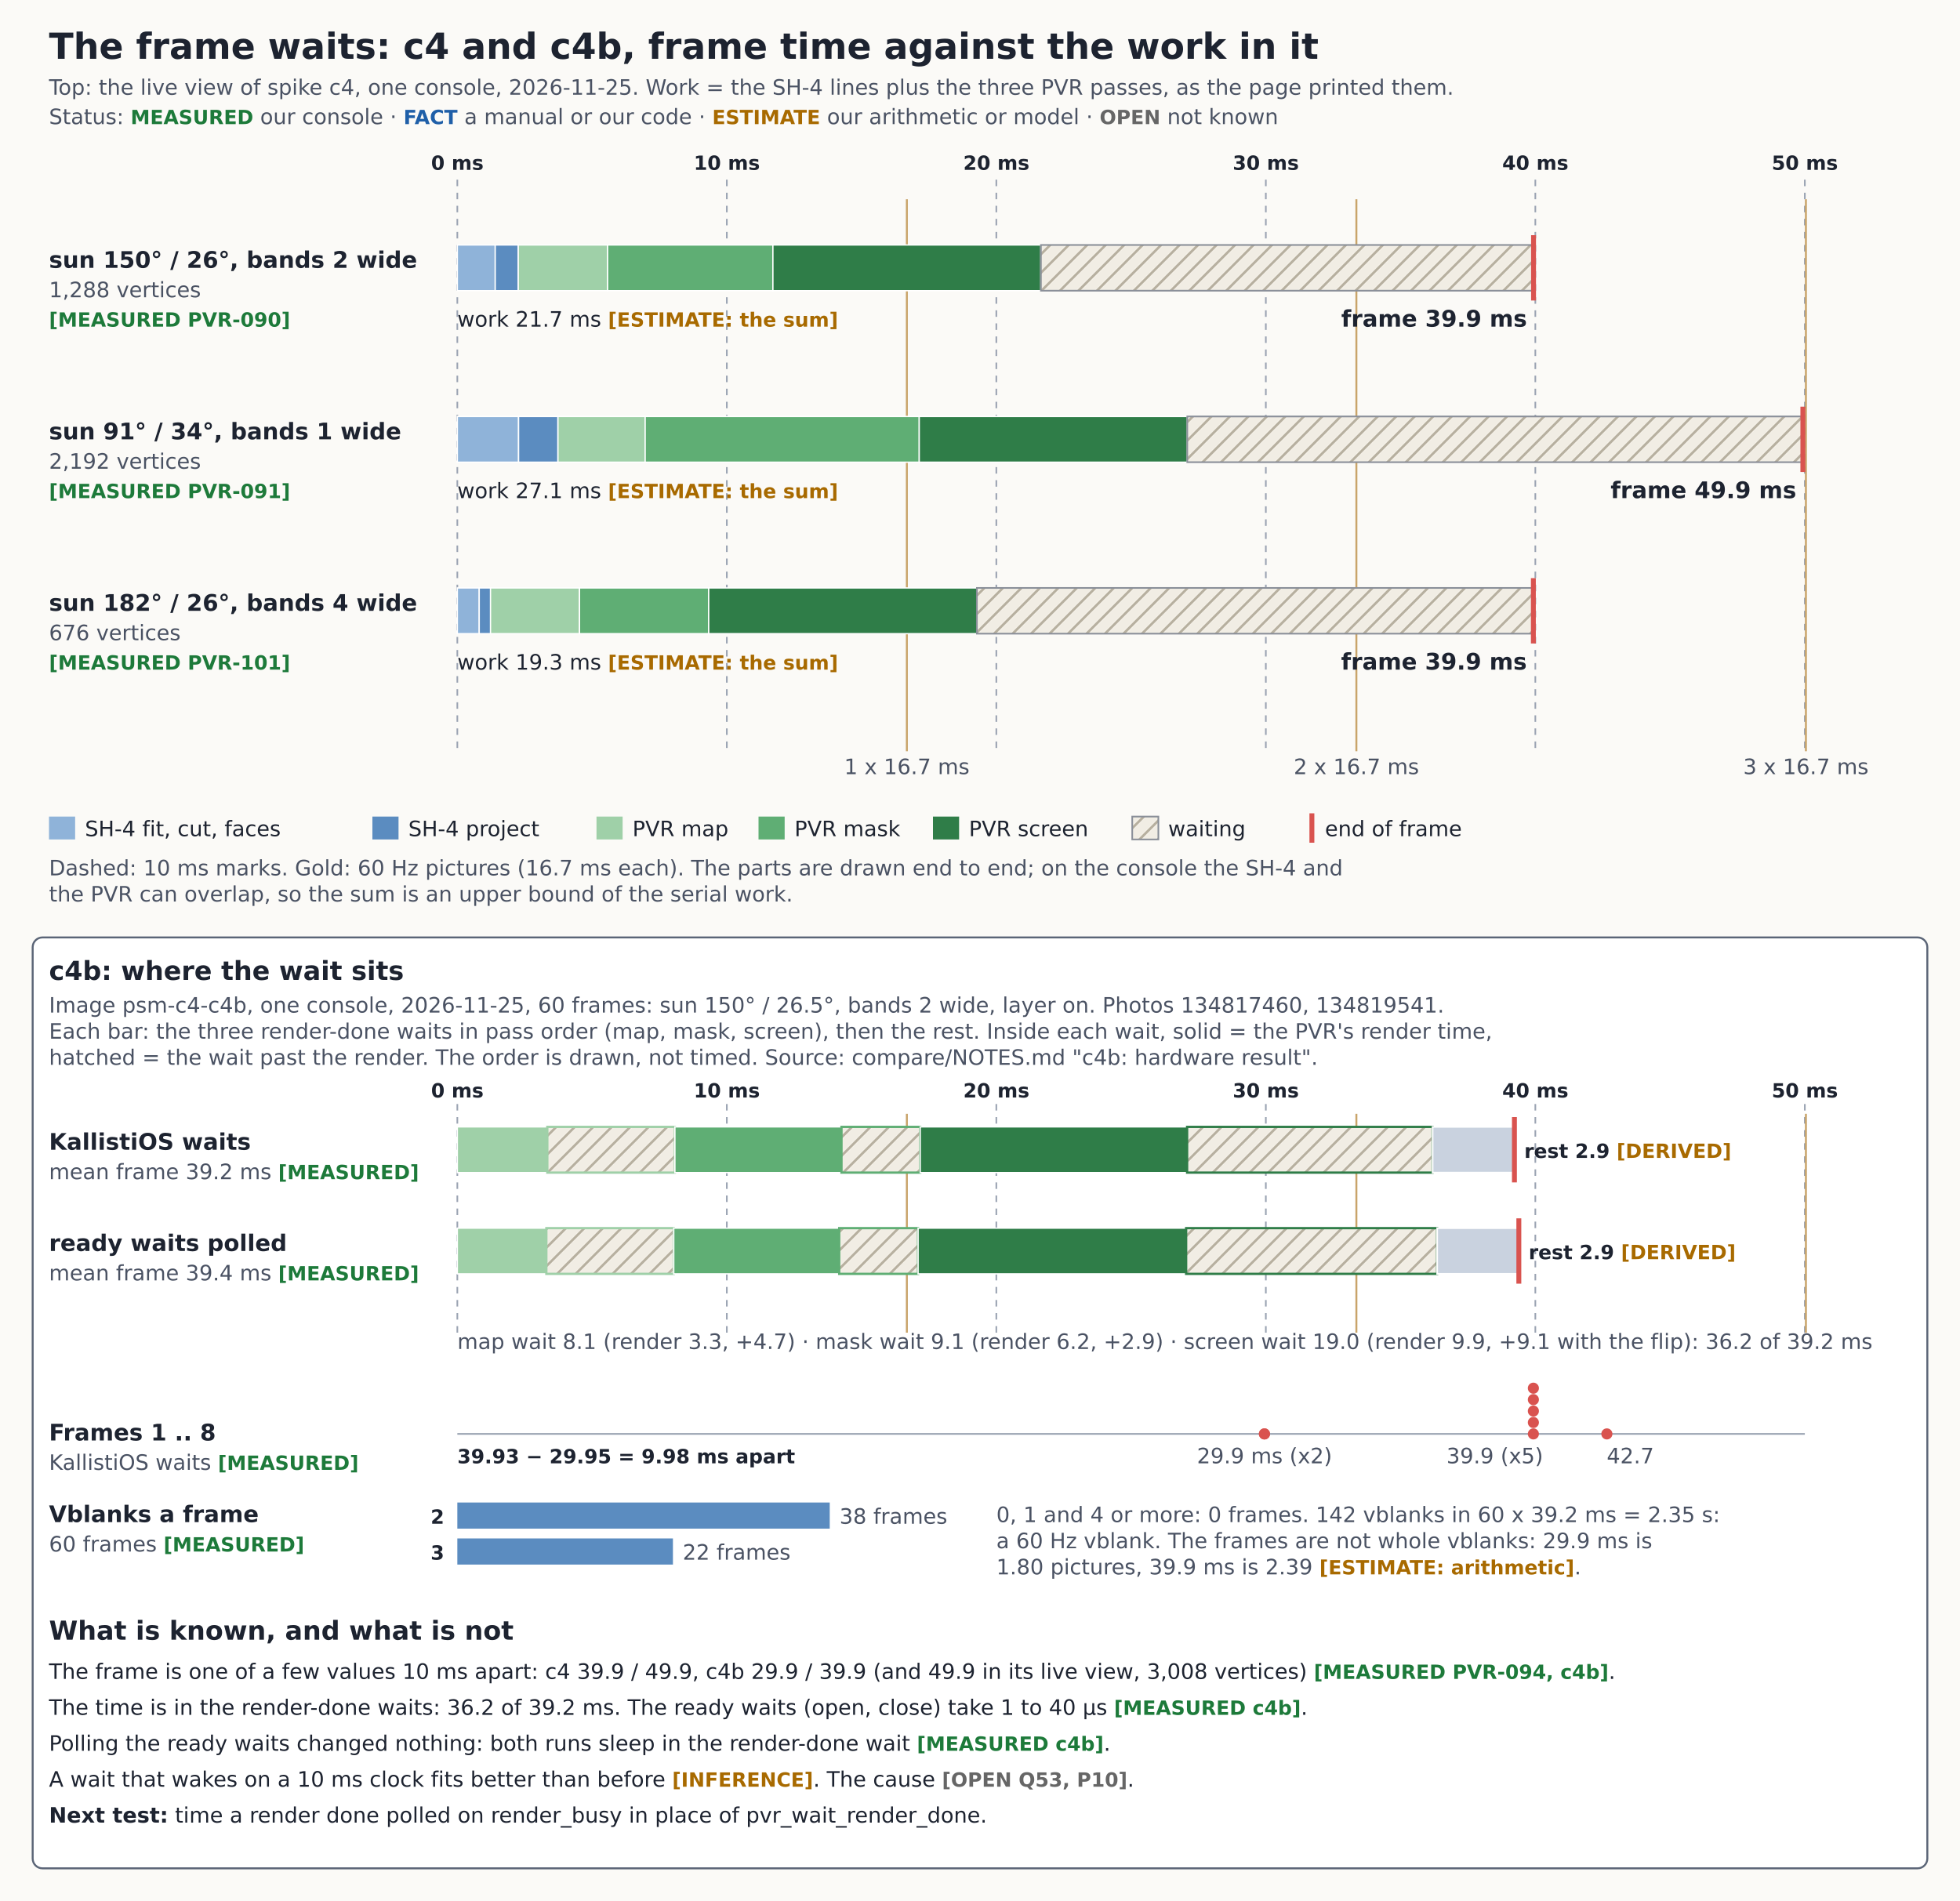
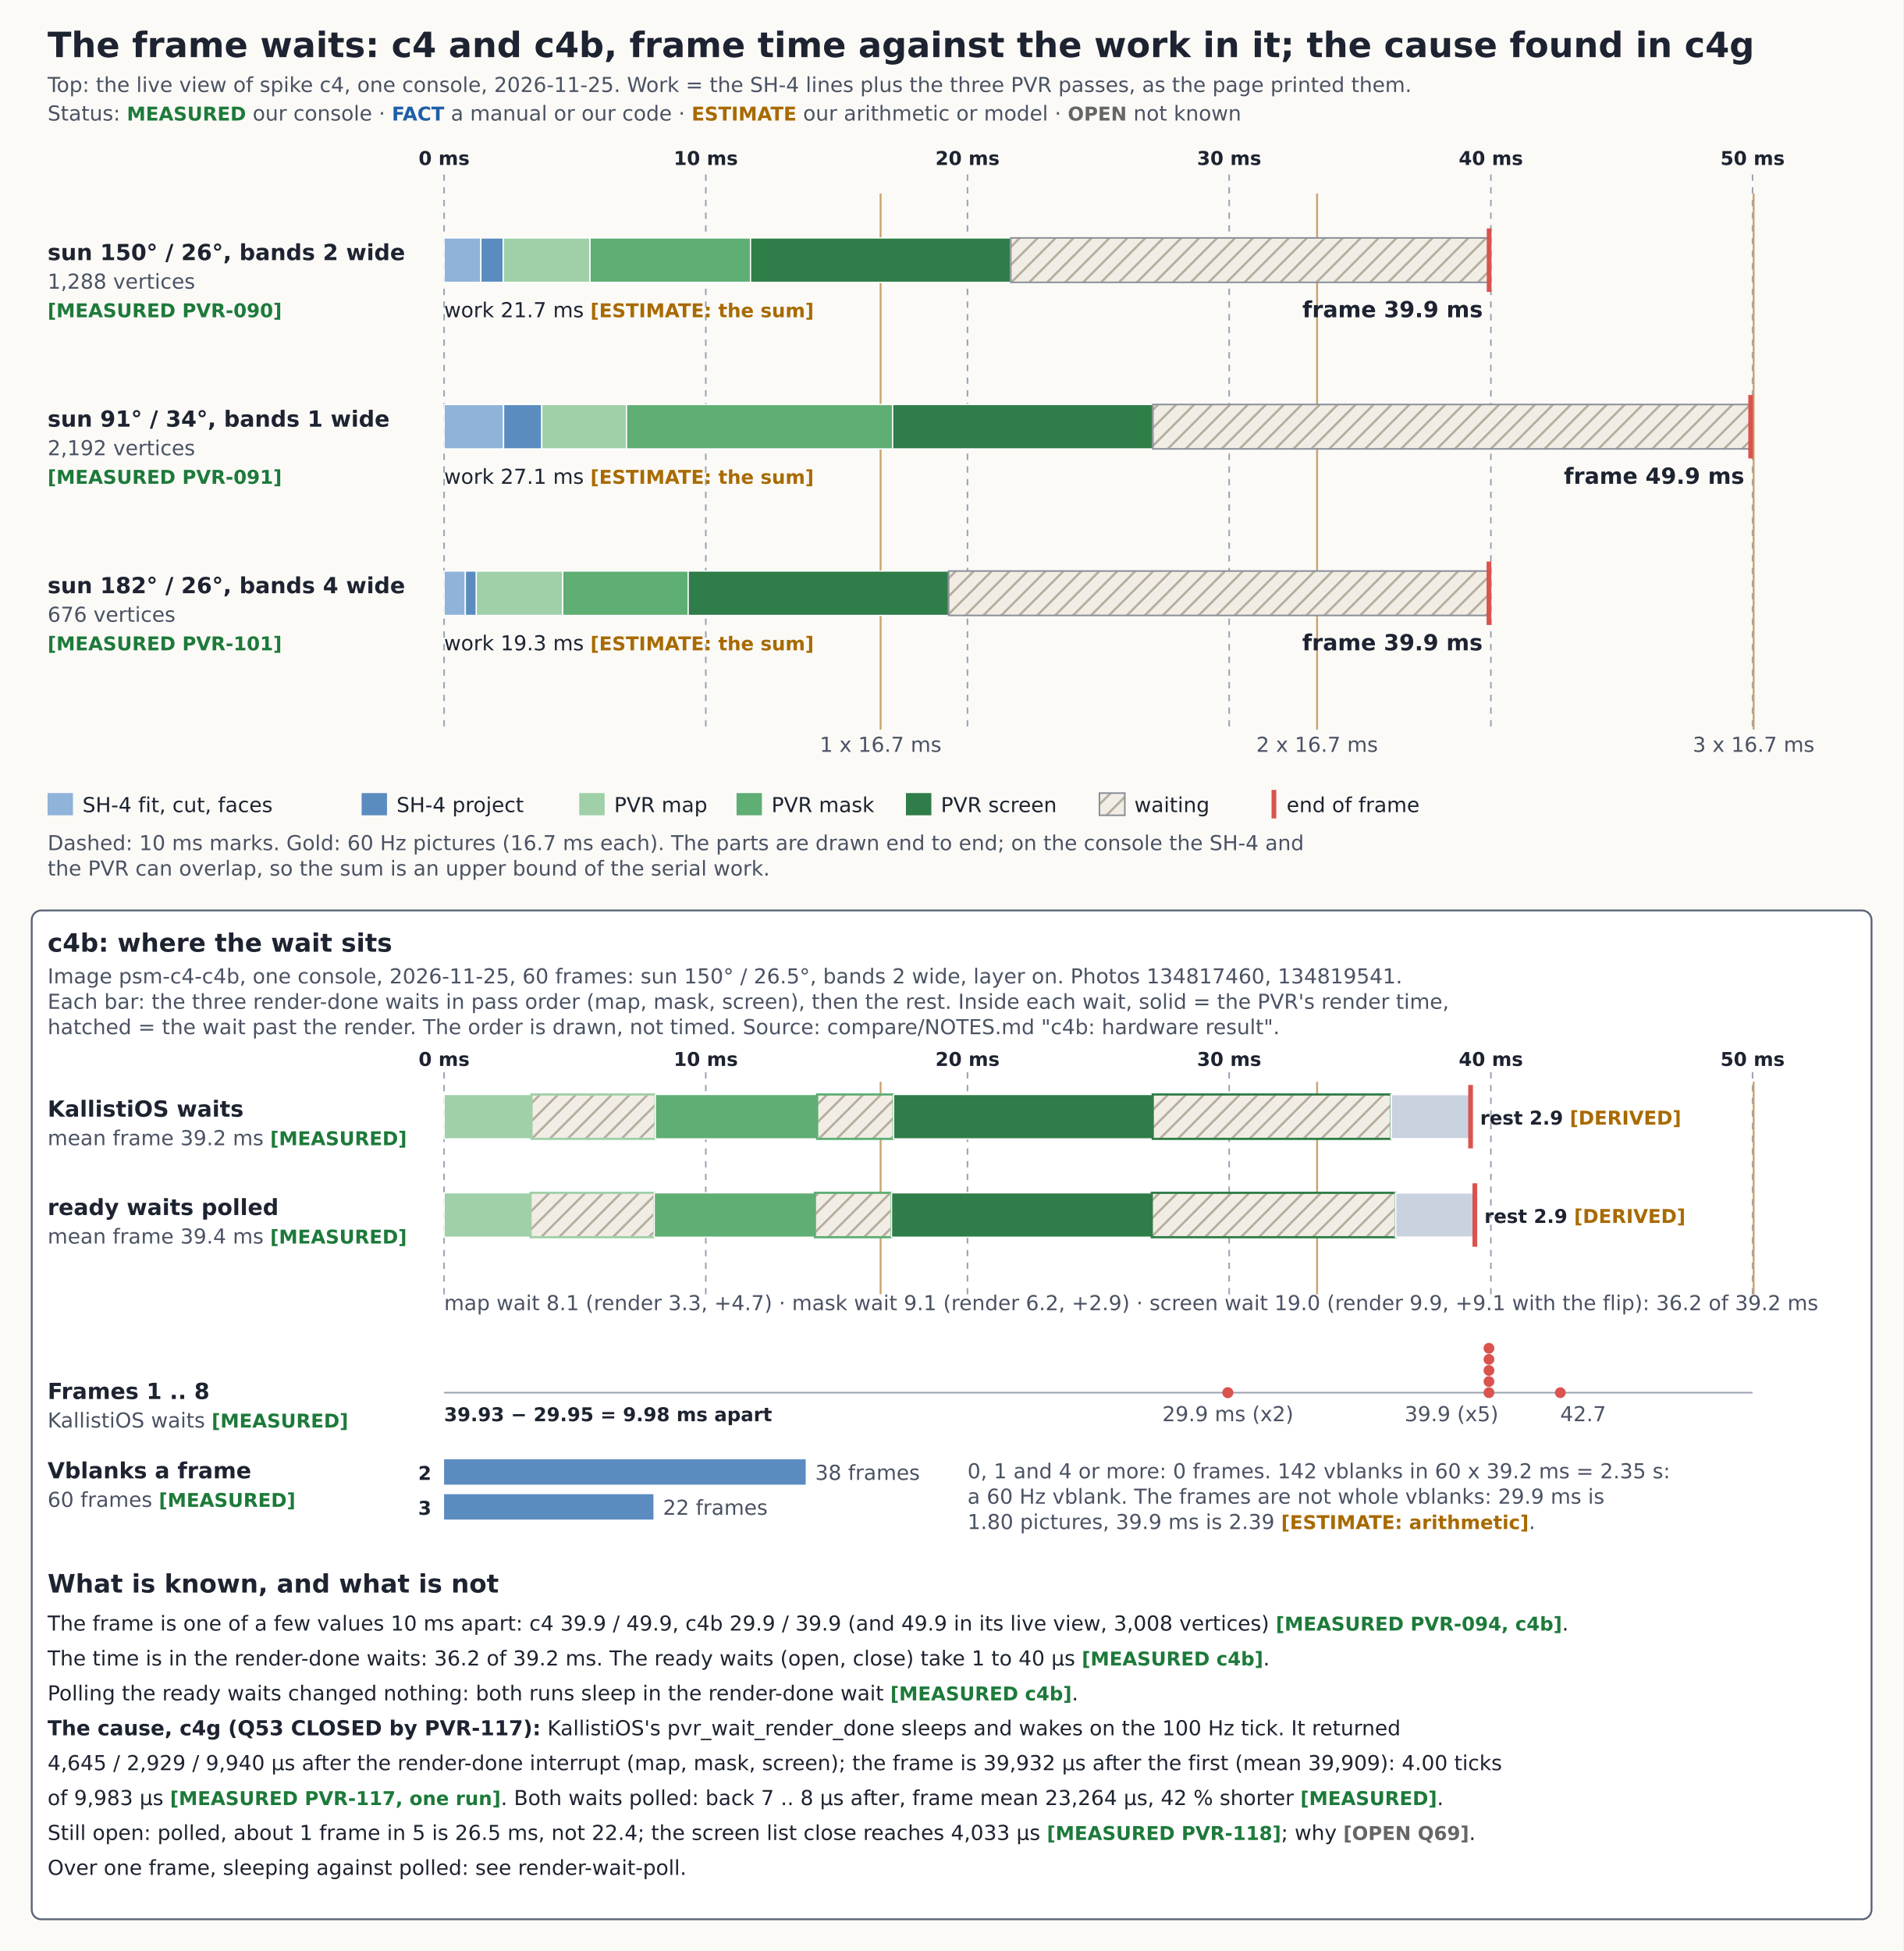
- <svg xmlns="http://www.w3.org/2000/svg" width="1200" height="1164" viewBox="0 0 1200 1164" role="img" aria-labelledby="ttl dsc">
+ <svg xmlns="http://www.w3.org/2000/svg" width="1200" height="1230" viewBox="0 0 1200 1230" role="img" aria-labelledby="ttl dsc">
  <style>
text{font-family:"DejaVu Sans",Verdana,Arial,sans-serif;fill:#1d2330}
.t{font-size:22px;font-weight:700}.s{font-size:13px;fill:#4a5263}.h{font-size:16px;font-weight:700}.h2{font-size:14px;font-weight:700}
.b{font-size:13px}.k{font-size:12px;font-weight:700}.n{font-size:22px;font-weight:700}.mono{font-family:"DejaVu Sans Mono",Consolas,monospace;font-size:14px}
.m{fill:#1d7a3a}.f{fill:#1f5fa8}.e{fill:#a86a00}.o{fill:#666}.r{fill:#7a3ea8}
.box{fill:#fff;stroke:#5b6577;stroke-width:1.5}.st{fill:#eef1f7;stroke:#1f5fa8;stroke-width:1.4}
.mv{fill:#fbf1e2;stroke:#a86a00;stroke-width:1.4}.tm{fill:#eef6f0;stroke:#1d7a3a;stroke-width:1.2}
.ar{stroke:#5b6577;stroke-width:1.6;fill:none}.ad{stroke:#5b6577;stroke-width:1.4;fill:none;stroke-dasharray:5 4}
</style>
  <defs>
    <marker id="h" viewBox="0 0 10 10" refX="9" refY="5" markerWidth="7" markerHeight="7" orient="auto">
      <path d="M0 0 L10 5 L0 10 z" fill="#5b6577" />
    </marker>
  </defs>
-   <rect width="1200" height="1164" fill="#fbfaf7" />
+   <rect width="1200" height="1230" fill="#fbfaf7" />
  <defs>
    <pattern id="hatch" width="8" height="8" patternUnits="userSpaceOnUse" patternTransform="rotate(45)">
      <rect width="8" height="8" fill="#f1ede4" />
      <path d="M0 0 L0 8" stroke="#b9b2a2" stroke-width="3" />
    </pattern>
  </defs>
-   <text x="30" y="36" class="t">The frame waits: c4 and c4b, frame time against the work in it</text>
+   <text x="30" y="36" class="t">The frame waits: c4 and c4b, frame time against the work in it; the cause found in c4g</text>
  <text x="30" y="58" class="s">Top: the live view of spike c4, one console, 2026-11-25. Work = the SH-4 lines plus the three PVR passes, as the page printed them.</text>
  <text x="30" y="76" class="s">Status: <tspan class="k m">MEASURED</tspan> our console · <tspan class="k f">FACT</tspan> a manual or our code · <tspan class="k e">ESTIMATE</tspan> our arithmetic or model · <tspan class="k o">OPEN</tspan> not known</text>
  <path d="M280.0 110 L280.0 460" stroke="#9aa3b2" stroke-dasharray="4 4" />
  <text x="280.0" y="104" class="k" text-anchor="middle">0 ms</text>
  <path d="M445.0 110 L445.0 460" stroke="#9aa3b2" stroke-dasharray="4 4" />
  <text x="445.0" y="104" class="k" text-anchor="middle">10 ms</text>
  <path d="M610.0 110 L610.0 460" stroke="#9aa3b2" stroke-dasharray="4 4" />
  <text x="610.0" y="104" class="k" text-anchor="middle">20 ms</text>
  <path d="M775.0 110 L775.0 460" stroke="#9aa3b2" stroke-dasharray="4 4" />
  <text x="775.0" y="104" class="k" text-anchor="middle">30 ms</text>
  <path d="M940.0 110 L940.0 460" stroke="#9aa3b2" stroke-dasharray="4 4" />
  <text x="940.0" y="104" class="k" text-anchor="middle">40 ms</text>
  <path d="M1105.0 110 L1105.0 460" stroke="#9aa3b2" stroke-dasharray="4 4" />
  <text x="1105.0" y="104" class="k" text-anchor="middle">50 ms</text>
  <path d="M555.22 122 L555.22 460" stroke="#c9a46a" stroke-width="1.2" />
  <text x="555.22" y="474" class="s" text-anchor="middle">1 x 16.7 ms</text>
  <path d="M830.44 122 L830.44 460" stroke="#c9a46a" stroke-width="1.2" />
  <text x="830.44" y="474" class="s" text-anchor="middle">2 x 16.7 ms</text>
  <path d="M1105.66 122 L1105.66 460" stroke="#c9a46a" stroke-width="1.2" />
  <text x="1105.66" y="474" class="s" text-anchor="middle">3 x 16.7 ms</text>
  <text x="30" y="164" class="h2">sun 150° / 26°, bands 2 wide</text>
  <text x="30" y="182" class="s">1,288 vertices</text>
  <text x="30" y="200" class="b">
    <tspan class="k m">[MEASURED PVR-090]</tspan>
  </text>
  <rect x="280.0" y="150" width="23.2" height="28" fill="#8fb3d9" stroke="#fff" stroke-width="0.8" />
  <rect x="303.2" y="150" width="14.1" height="28" fill="#5b8cc0" stroke="#fff" stroke-width="0.8" />
  <rect x="317.3" y="150" width="54.7" height="28" fill="#9fd0a8" stroke="#fff" stroke-width="0.8" />
  <rect x="372.0" y="150" width="101.3" height="28" fill="#5fae74" stroke="#fff" stroke-width="0.8" />
  <rect x="473.2" y="150" width="164.0" height="28" fill="#2f7d48" stroke="#fff" stroke-width="0.8" />
  <rect x="637.3" y="150" width="301.6" height="28" fill="url(#hatch)" stroke="#8a8f99" />
  <path d="M938.9 144 L938.9 184" stroke="#d9534f" stroke-width="3" />
  <text x="280" y="200" class="b">work 21.7 ms <tspan class="k e">[ESTIMATE: the sum]</tspan>
  </text>
  <text x="934.9" y="200" class="h2" text-anchor="end" fill="#d9534f">frame 39.9 ms</text>
  <text x="30" y="269" class="h2">sun 91° / 34°, bands 1 wide</text>
  <text x="30" y="287" class="s">2,192 vertices</text>
  <text x="30" y="305" class="b">
    <tspan class="k m">[MEASURED PVR-091]</tspan>
  </text>
  <rect x="280.0" y="255" width="37.5" height="28" fill="#8fb3d9" stroke="#fff" stroke-width="0.8" />
  <rect x="317.5" y="255" width="24.1" height="28" fill="#5b8cc0" stroke="#fff" stroke-width="0.8" />
  <rect x="341.6" y="255" width="53.4" height="28" fill="#9fd0a8" stroke="#fff" stroke-width="0.8" />
  <rect x="395.0" y="255" width="167.8" height="28" fill="#5fae74" stroke="#fff" stroke-width="0.8" />
  <rect x="562.8" y="255" width="164.1" height="28" fill="#2f7d48" stroke="#fff" stroke-width="0.8" />
  <rect x="726.9" y="255" width="376.9" height="28" fill="url(#hatch)" stroke="#8a8f99" />
  <path d="M1103.8 249 L1103.8 289" stroke="#d9534f" stroke-width="3" />
  <text x="280" y="305" class="b">work 27.1 ms <tspan class="k e">[ESTIMATE: the sum]</tspan>
  </text>
  <text x="1099.8" y="305" class="h2" text-anchor="end" fill="#d9534f">frame 49.9 ms</text>
  <text x="30" y="374" class="h2">sun 182° / 26°, bands 4 wide</text>
  <text x="30" y="392" class="s">676 vertices</text>
  <text x="30" y="410" class="b">
    <tspan class="k m">[MEASURED PVR-101]</tspan>
  </text>
  <rect x="280.0" y="360" width="13.4" height="28" fill="#8fb3d9" stroke="#fff" stroke-width="0.8" />
  <rect x="293.4" y="360" width="7.0" height="28" fill="#5b8cc0" stroke="#fff" stroke-width="0.8" />
  <rect x="300.3" y="360" width="54.5" height="28" fill="#9fd0a8" stroke="#fff" stroke-width="0.8" />
  <rect x="354.8" y="360" width="79.1" height="28" fill="#5fae74" stroke="#fff" stroke-width="0.8" />
  <rect x="433.9" y="360" width="164.2" height="28" fill="#2f7d48" stroke="#fff" stroke-width="0.8" />
  <rect x="598.1" y="360" width="340.8" height="28" fill="url(#hatch)" stroke="#8a8f99" />
  <path d="M938.8 354 L938.8 394" stroke="#d9534f" stroke-width="3" />
  <text x="280" y="410" class="b">work 19.3 ms <tspan class="k e">[ESTIMATE: the sum]</tspan>
  </text>
  <text x="934.8" y="410" class="h2" text-anchor="end" fill="#d9534f">frame 39.9 ms</text>
  <rect x="30" y="500" width="16" height="14" fill="#8fb3d9" />
  <text x="52" y="512" class="b">SH-4 fit, cut, faces</text>
  <rect x="228.0" y="500" width="16" height="14" fill="#5b8cc0" />
  <text x="250.0" y="512" class="b">SH-4 project</text>
  <rect x="365.2" y="500" width="16" height="14" fill="#9fd0a8" />
  <text x="387.2" y="512" class="b">PVR map</text>
  <rect x="464.4" y="500" width="16" height="14" fill="#5fae74" />
  <text x="486.4" y="512" class="b">PVR mask</text>
  <rect x="571.2" y="500" width="16" height="14" fill="#2f7d48" />
  <text x="593.2" y="512" class="b">PVR screen</text>
  <rect x="693.2" y="500" width="16" height="14" fill="url(#hatch)" stroke="#8a8f99" />
  <text x="715.2" y="512" class="b">waiting</text>
  <path d="M803.2 498 L803.2 516" stroke="#d9534f" stroke-width="3" />
  <text x="811.2" y="512" class="b">end of frame</text>
  <text x="30" y="536" class="s">Dashed: 10 ms marks. Gold: 60 Hz pictures (16.7 ms each). The parts are drawn end to end; on the console the SH-4 and</text>
  <text x="30" y="552" class="s">the PVR can overlap, so the sum is an upper bound of the serial work.</text>
-   <rect x="20" y="574" width="1160" height="570" rx="6" fill="#ffffff" stroke="#5b6577" stroke-width="1.2" />
+   <rect x="20" y="574" width="1160" height="636" rx="6" fill="#ffffff" stroke="#5b6577" stroke-width="1.2" />
  <text x="30" y="600" class="h">c4b: where the wait sits</text>
  <text x="30" y="620" class="s">Image psm-c4-c4b, one console, 2026-11-25, 60 frames: sun 150° / 26.5°, bands 2 wide, layer on. Photos 134817460, 134819541.</text>
  <text x="30" y="636" class="s">Each bar: the three render-done waits in pass order (map, mask, screen), then the rest. Inside each wait, solid = the PVR's render time,</text>
  <text x="30" y="652" class="s">hatched = the wait past the render. The order is drawn, not timed. Source: compare/NOTES.md "c4b: hardware result".</text>
  <path d="M280.0 676 L280.0 816" stroke="#9aa3b2" stroke-dasharray="4 4" />
  <text x="280.0" y="672" class="k" text-anchor="middle">0 ms</text>
  <path d="M445.0 676 L445.0 816" stroke="#9aa3b2" stroke-dasharray="4 4" />
  <text x="445.0" y="672" class="k" text-anchor="middle">10 ms</text>
  <path d="M610.0 676 L610.0 816" stroke="#9aa3b2" stroke-dasharray="4 4" />
  <text x="610.0" y="672" class="k" text-anchor="middle">20 ms</text>
  <path d="M775.0 676 L775.0 816" stroke="#9aa3b2" stroke-dasharray="4 4" />
  <text x="775.0" y="672" class="k" text-anchor="middle">30 ms</text>
  <path d="M940.0 676 L940.0 816" stroke="#9aa3b2" stroke-dasharray="4 4" />
  <text x="940.0" y="672" class="k" text-anchor="middle">40 ms</text>
  <path d="M1105.0 676 L1105.0 816" stroke="#9aa3b2" stroke-dasharray="4 4" />
  <text x="1105.0" y="672" class="k" text-anchor="middle">50 ms</text>
  <path d="M555.22 682 L555.22 816" stroke="#c9a46a" stroke-width="1.2" />
  <path d="M830.44 682 L830.44 816" stroke="#c9a46a" stroke-width="1.2" />
  <path d="M1105.66 682 L1105.66 816" stroke="#c9a46a" stroke-width="1.2" />
  <text x="30" y="704" class="h2">KallistiOS waits</text>
  <text x="30" y="722" class="s">mean frame 39.2 ms <tspan class="k m">[MEASURED]</tspan>
  </text>
  <rect x="280.0" y="690" width="55.1" height="28" fill="#9fd0a8" stroke="#fff" stroke-width="0.8" />
  <rect x="335.1" y="690" width="78.1" height="28" fill="url(#hatch)" stroke="#9fd0a8" stroke-width="1.4" />
  <rect x="413.2" y="690" width="102.0" height="28" fill="#5fae74" stroke="#fff" stroke-width="0.8" />
  <rect x="515.2" y="690" width="48.2" height="28" fill="url(#hatch)" stroke="#5fae74" stroke-width="1.4" />
  <rect x="563.4" y="690" width="163.4" height="28" fill="#2f7d48" stroke="#fff" stroke-width="0.8" />
  <rect x="726.8" y="690" width="150.3" height="28" fill="url(#hatch)" stroke="#2f7d48" stroke-width="1.4" />
  <rect x="877.1" y="690" width="50.1" height="28" fill="#c9d2df" stroke="#fff" />
  <path d="M927.2 684 L927.2 724" stroke="#d9534f" stroke-width="3" />
  <text x="933.2" y="709" class="k">rest 2.9 <tspan class="e">[DERIVED]</tspan>
  </text>
  <text x="30" y="766" class="h2">ready waits polled</text>
  <text x="30" y="784" class="s">mean frame 39.4 ms <tspan class="k m">[MEASURED]</tspan>
  </text>
  <rect x="280.0" y="752" width="54.5" height="28" fill="#9fd0a8" stroke="#fff" stroke-width="0.8" />
  <rect x="334.5" y="752" width="78.0" height="28" fill="url(#hatch)" stroke="#9fd0a8" stroke-width="1.4" />
  <rect x="412.5" y="752" width="101.3" height="28" fill="#5fae74" stroke="#fff" stroke-width="0.8" />
  <rect x="513.8" y="752" width="48.3" height="28" fill="url(#hatch)" stroke="#5fae74" stroke-width="1.4" />
  <rect x="562.1" y="752" width="164.1" height="28" fill="#2f7d48" stroke="#fff" stroke-width="0.8" />
  <rect x="726.2" y="752" width="153.7" height="28" fill="url(#hatch)" stroke="#2f7d48" stroke-width="1.4" />
  <rect x="879.9" y="752" width="50.0" height="28" fill="#c9d2df" stroke="#fff" />
  <path d="M929.9 746 L929.9 786" stroke="#d9534f" stroke-width="3" />
  <text x="935.9" y="771" class="k">rest 2.9 <tspan class="e">[DERIVED]</tspan>
  </text>
  <text x="280" y="826" class="s">map wait 8.1 (render 3.3, +4.7) · mask wait 9.1 (render 6.2, +2.9) · screen wait 19.0 (render 9.9, +9.1 with the flip): 36.2 of 39.2 ms</text>
  <text x="30" y="882" class="h2">Frames 1 .. 8</text>
  <text x="30" y="900" class="s">KallistiOS waits <tspan class="k m">[MEASURED]</tspan>
  </text>
  <path d="M280 878 L1105.0 878" stroke="#9aa3b2" />
  <circle cx="983.8" cy="878.0" r="3.4" fill="#d9534f" />
  <circle cx="938.8" cy="878.0" r="3.4" fill="#d9534f" />
  <circle cx="938.8" cy="871.0" r="3.4" fill="#d9534f" />
  <circle cx="774.2" cy="878.0" r="3.4" fill="#d9534f" />
  <circle cx="938.8" cy="864.0" r="3.4" fill="#d9534f" />
  <circle cx="774.1" cy="878.0" r="3.4" fill="#d9534f" />
  <circle cx="938.8" cy="857.0" r="3.4" fill="#d9534f" />
  <circle cx="938.8" cy="850.0" r="3.4" fill="#d9534f" />
  <text x="774.2" y="896" class="s" text-anchor="middle">29.9 ms (x2)</text>
  <text x="944.8" y="896" class="s" text-anchor="end">39.9 (x5)</text>
  <text x="983.7" y="896" class="s" text-anchor="start">42.7</text>
  <text x="280" y="896" class="k">39.93 − 29.95 = 9.98 ms apart</text>
  <text x="30" y="932" class="h2">Vblanks a frame</text>
  <text x="30" y="950" class="s">60 frames <tspan class="k m">[MEASURED]</tspan>
  </text>
  <text x="272" y="933" class="k" text-anchor="end">2</text>
  <rect x="280" y="920" width="228" height="16" fill="#5b8cc0" />
  <text x="514" y="933" class="s">38 frames</text>
  <text x="272" y="955" class="k" text-anchor="end">3</text>
  <rect x="280" y="942" width="132" height="16" fill="#5b8cc0" />
  <text x="418" y="955" class="s">22 frames</text>
  <text x="610" y="932" class="s">0, 1 and 4 or more: 0 frames. 142 vblanks in 60 x 39.2 ms = 2.35 s:</text>
  <text x="610" y="948" class="s">a 60 Hz vblank. The frames are not whole vblanks: 29.9 ms is</text>
  <text x="610" y="964" class="s">1.80 pictures, 39.9 ms is 2.39 <tspan class="k e">[ESTIMATE: arithmetic]</tspan>.</text>
  <text x="30" y="1004" class="h">What is known, and what is not</text>
  <text x="30" y="1028" class="b">The frame is one of a few values 10 ms apart: c4 39.9 / 49.9, c4b 29.9 / 39.9 (and 49.9 in its live view, 3,008 vertices) <tspan class="k m">[MEASURED PVR-094, c4b]</tspan>.</text>
  <text x="30" y="1050" class="b">The time is in the render-done waits: 36.2 of 39.2 ms. The ready waits (open, close) take 1 to 40 µs <tspan class="k m">[MEASURED c4b]</tspan>.</text>
  <text x="30" y="1072" class="b">Polling the ready waits changed nothing: both runs sleep in the render-done wait <tspan class="k m">[MEASURED c4b]</tspan>.</text>
-   <text x="30" y="1094" class="b">A wait that wakes on a 10 ms clock fits better than before <tspan class="k e">[INFERENCE]</tspan>. The cause <tspan class="k o">[OPEN Q53, P10]</tspan>.</text>
-   <text x="30" y="1116" class="b">
-     <tspan font-weight="700">Next test:</tspan> time a render done polled on render_busy in place of pvr_wait_render_done.</text>
+   <text x="30" y="1094" class="b">
+     <tspan font-weight="700">The cause, c4g (Q53 CLOSED by PVR-117):</tspan> KallistiOS's pvr_wait_render_done sleeps and wakes on the 100 Hz tick. It returned</text>
+   <text x="30" y="1116" class="b">4,645 / 2,929 / 9,940 µs after the render-done interrupt (map, mask, screen); the frame is 39,932 µs after the first (mean 39,909): 4.00 ticks</text>
+   <text x="30" y="1138" class="b">of 9,983 µs <tspan class="k m">[MEASURED PVR-117, one run]</tspan>. Both waits polled: back 7 .. 8 µs after, frame mean 23,264 µs, 42 % shorter <tspan class="k m">[MEASURED]</tspan>.</text>
+   <text x="30" y="1160" class="b">Still open: polled, about 1 frame in 5 is 26.5 ms, not 22.4; the screen list close reaches 4,033 µs <tspan class="k m">[MEASURED PVR-118]</tspan>; why <tspan class="k o">[OPEN Q69]</tspan>.</text>
+   <text x="30" y="1182" class="b">Over one frame, sleeping against polled: see render-wait-poll.</text>
</svg>
